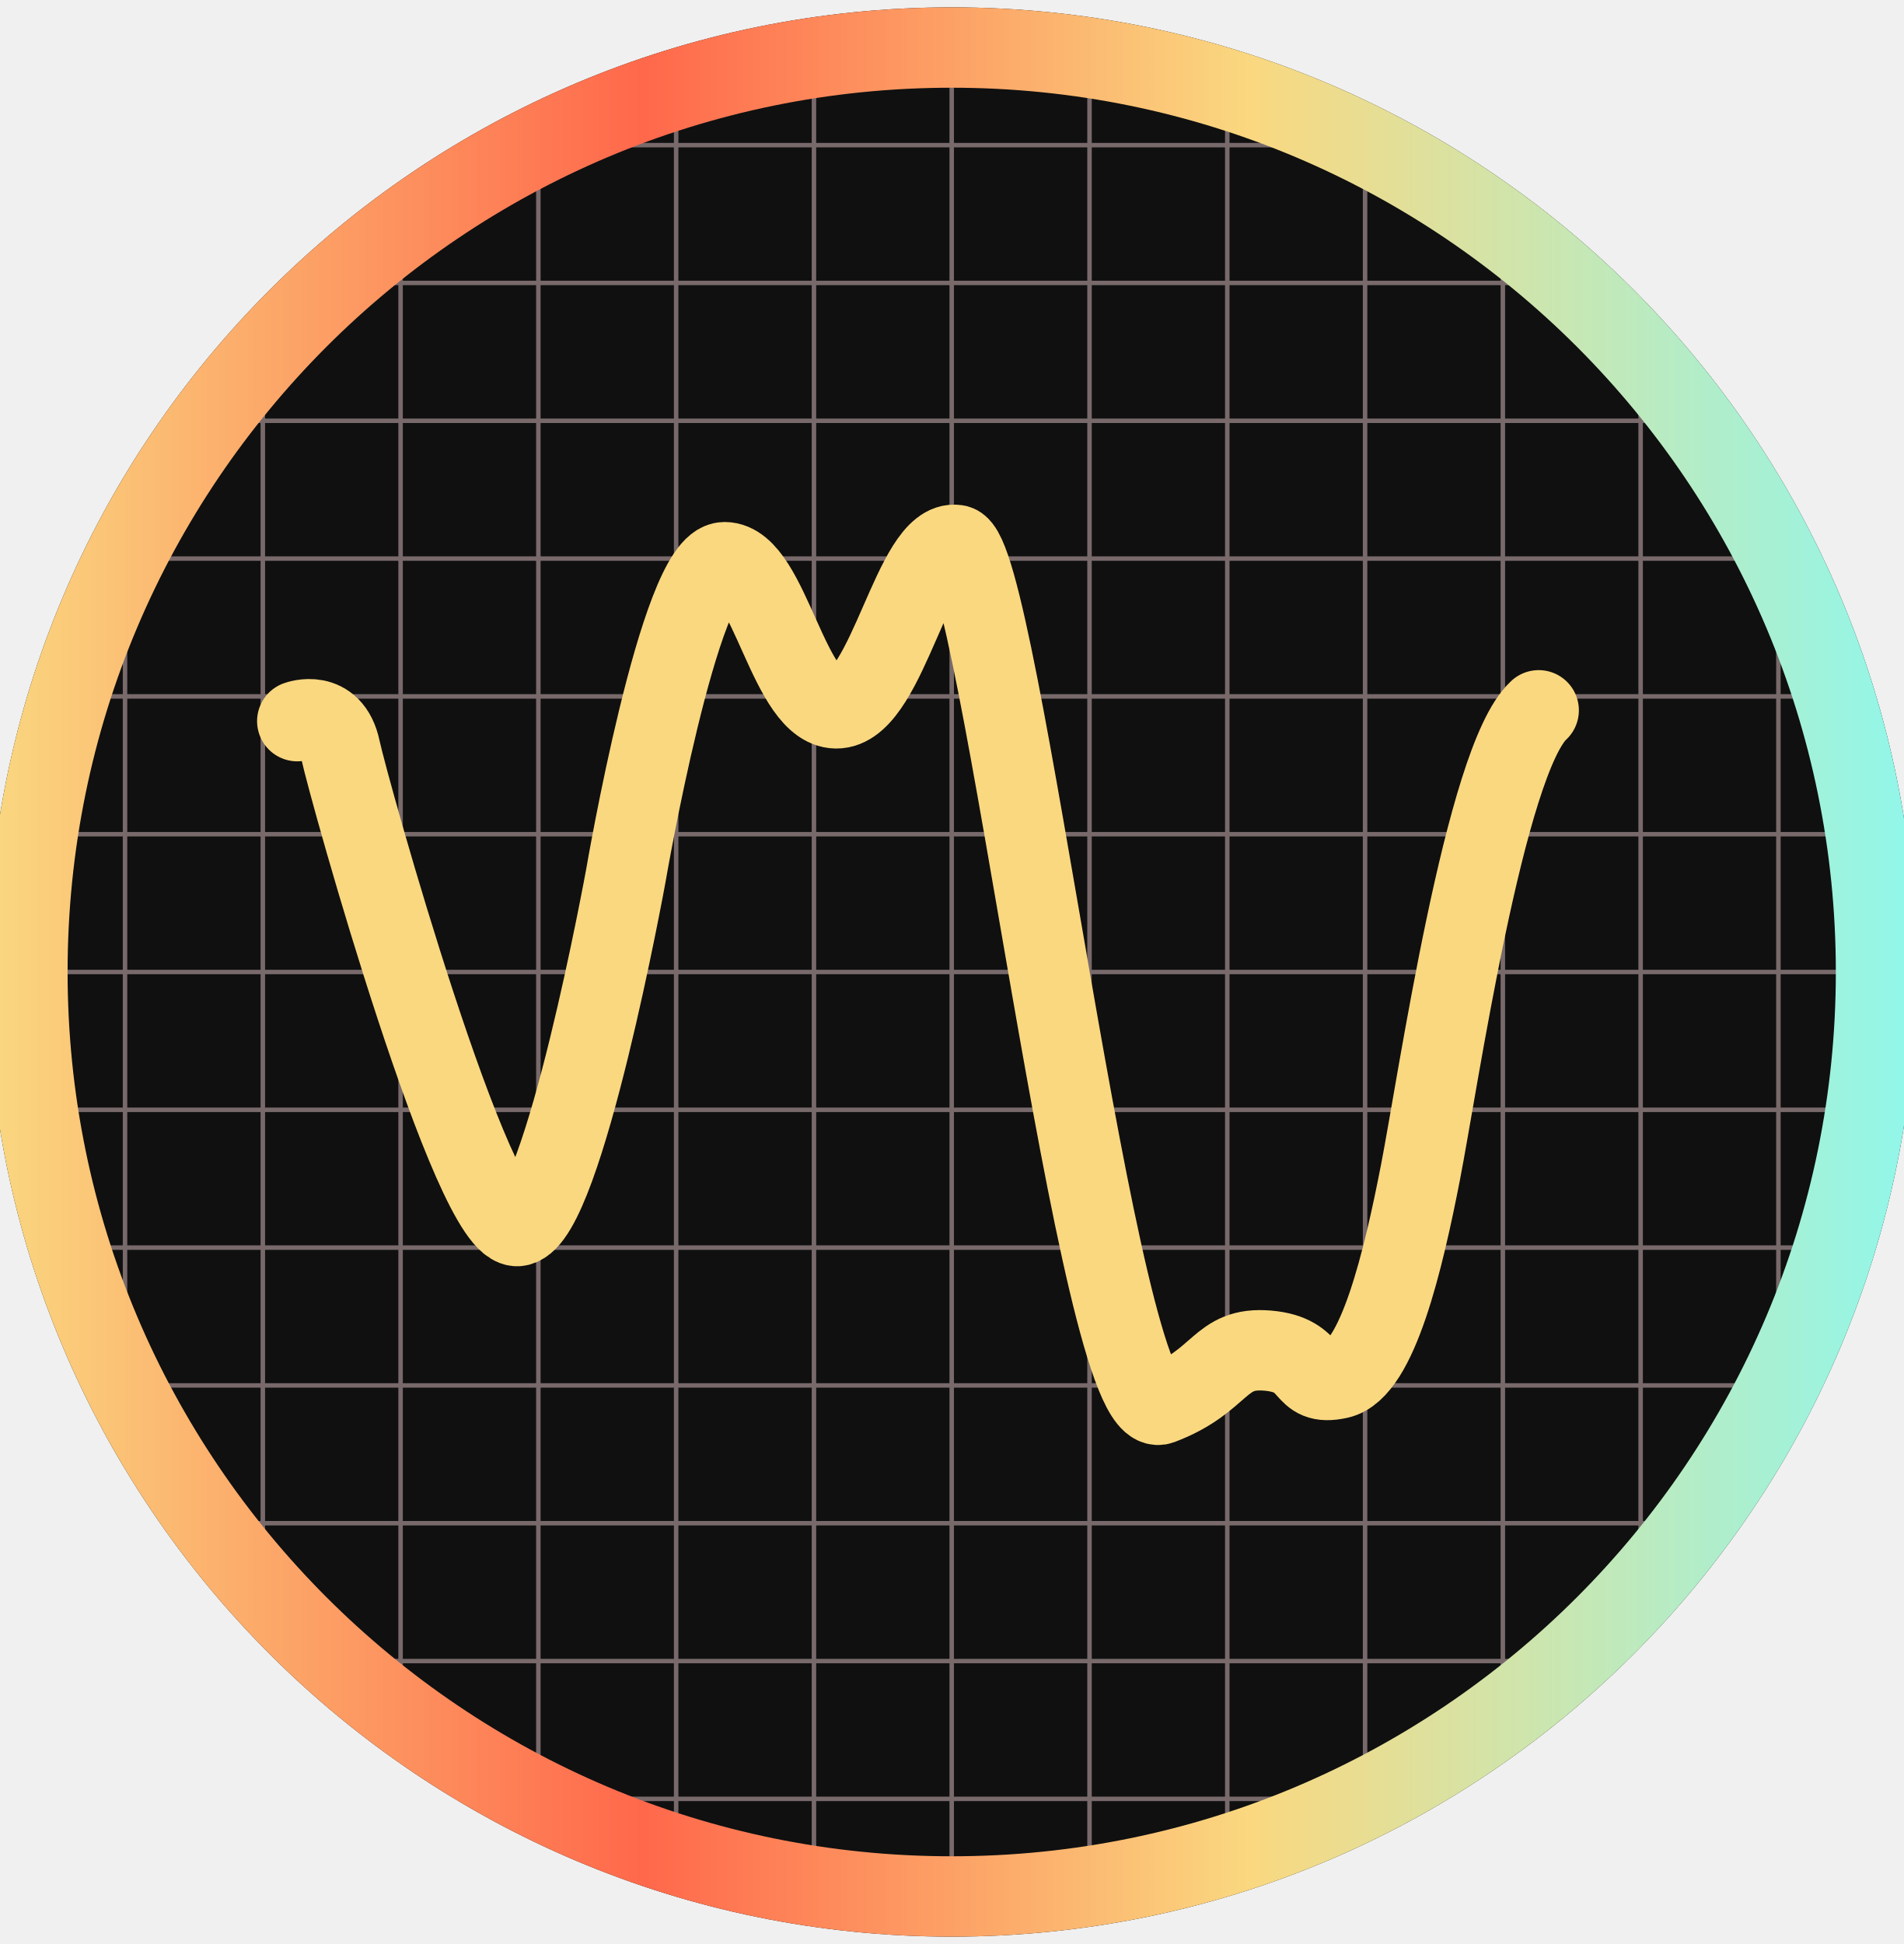
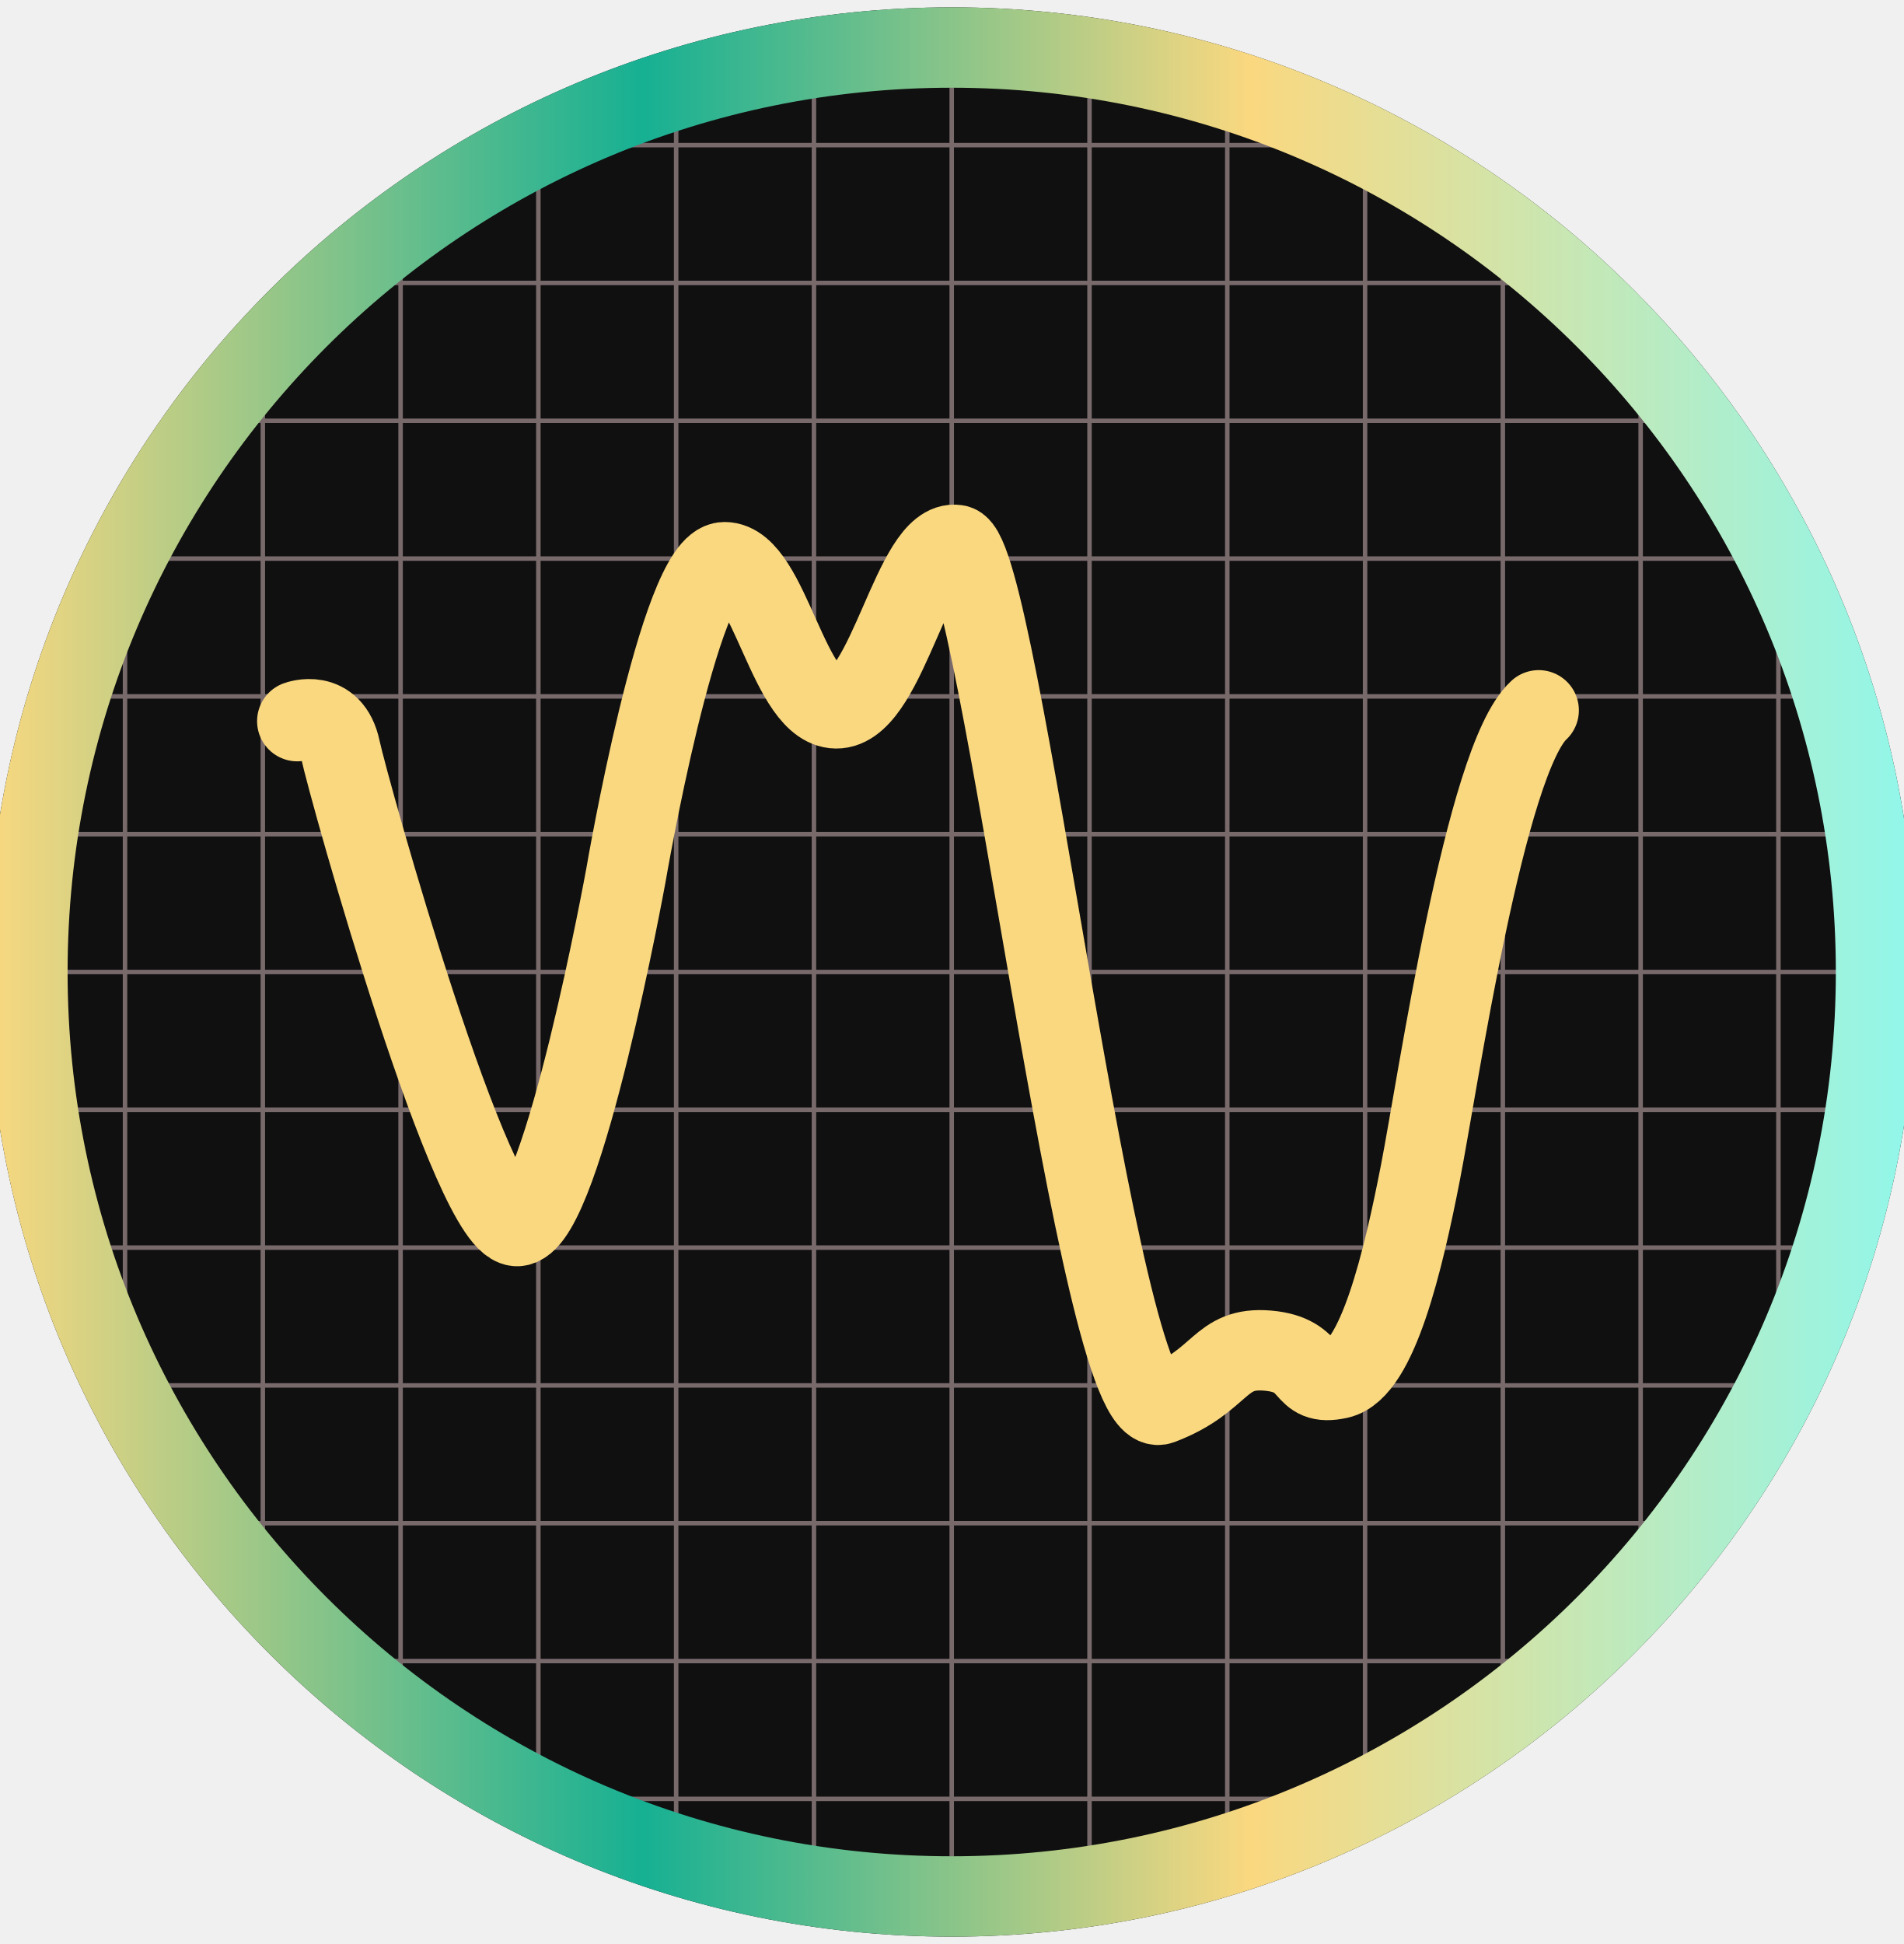
<svg xmlns="http://www.w3.org/2000/svg" width="48" height="49" viewBox="0 0 48 49" fill="none">
  <g clip-path="url(#clip0_6555_886)">
    <rect x="-0.322" y="0.185" width="48.63" height="48.63" rx="24.315" fill="#101010" />
    <mask id="mask0_6555_886" style="mask-type:luminance" maskUnits="userSpaceOnUse" x="-1" y="0" width="50" height="49">
      <path d="M23.993 48.815C37.422 48.815 48.308 37.929 48.308 24.5C48.308 11.071 37.422 0.185 23.993 0.185C10.565 0.185 -0.322 11.071 -0.322 24.5C-0.322 37.929 10.565 48.815 23.993 48.815Z" fill="white" />
    </mask>
    <g mask="url(#mask0_6555_886)">
      <path d="M-9.258 3.659H64.512" stroke="#78696B" stroke-width="0.113" stroke-linecap="round" stroke-linejoin="round" />
      <path d="M-9.258 7.132H64.512" stroke="#78696B" stroke-width="0.113" stroke-linecap="round" stroke-linejoin="round" />
      <path d="M-9.258 10.606H64.512" stroke="#78696B" stroke-width="0.113" stroke-linecap="round" stroke-linejoin="round" />
      <path d="M-9.258 14.079H64.512" stroke="#78696B" stroke-width="0.113" stroke-linecap="round" stroke-linejoin="round" />
      <path d="M-9.258 17.553H64.512" stroke="#78696B" stroke-width="0.113" stroke-linecap="round" stroke-linejoin="round" />
      <path d="M-9.258 21.027H64.512" stroke="#78696B" stroke-width="0.113" stroke-linecap="round" stroke-linejoin="round" />
      <path d="M-9.258 24.5H64.512" stroke="#78696B" stroke-width="0.113" stroke-linecap="round" stroke-linejoin="round" />
      <path d="M-9.258 27.974H64.512" stroke="#78696B" stroke-width="0.113" stroke-linecap="round" stroke-linejoin="round" />
      <path d="M-9.258 31.447H64.512" stroke="#78696B" stroke-width="0.113" stroke-linecap="round" stroke-linejoin="round" />
      <path d="M-9.258 34.921H64.512" stroke="#78696B" stroke-width="0.113" stroke-linecap="round" stroke-linejoin="round" />
      <path d="M-9.258 38.394H64.512" stroke="#78696B" stroke-width="0.113" stroke-linecap="round" stroke-linejoin="round" />
      <path d="M-9.258 41.868H64.512" stroke="#78696B" stroke-width="0.113" stroke-linecap="round" stroke-linejoin="round" />
      <path d="M-9.258 45.341H64.512" stroke="#78696B" stroke-width="0.113" stroke-linecap="round" stroke-linejoin="round" />
      <path d="M44.834 -12.32V61.45" stroke="#78696B" stroke-width="0.113" stroke-linecap="round" stroke-linejoin="round" />
      <path d="M41.361 -12.32V61.45" stroke="#78696B" stroke-width="0.113" stroke-linecap="round" stroke-linejoin="round" />
      <path d="M37.887 -12.32V61.45" stroke="#78696B" stroke-width="0.113" stroke-linecap="round" stroke-linejoin="round" />
      <path d="M34.414 -12.32V61.45" stroke="#78696B" stroke-width="0.113" stroke-linecap="round" stroke-linejoin="round" />
      <path d="M30.94 -12.32V61.45" stroke="#78696B" stroke-width="0.113" stroke-linecap="round" stroke-linejoin="round" />
      <path d="M27.467 -12.32V61.45" stroke="#78696B" stroke-width="0.113" stroke-linecap="round" stroke-linejoin="round" />
      <path d="M23.993 -12.32V61.45" stroke="#78696B" stroke-width="0.113" stroke-linecap="round" stroke-linejoin="round" />
      <path d="M20.52 -12.32V61.45" stroke="#78696B" stroke-width="0.113" stroke-linecap="round" stroke-linejoin="round" />
      <path d="M17.046 -12.32V61.45" stroke="#78696B" stroke-width="0.113" stroke-linecap="round" stroke-linejoin="round" />
      <path d="M13.572 -12.32V61.45" stroke="#78696B" stroke-width="0.113" stroke-linecap="round" stroke-linejoin="round" />
      <path d="M10.099 -12.32V61.45" stroke="#78696B" stroke-width="0.113" stroke-linecap="round" stroke-linejoin="round" />
      <path d="M6.626 -12.32V61.45" stroke="#78696B" stroke-width="0.113" stroke-linecap="round" stroke-linejoin="round" />
      <path d="M3.152 -12.32V61.45" stroke="#78696B" stroke-width="0.113" stroke-linecap="round" stroke-linejoin="round" />
    </g>
    <circle cx="23.993" cy="24.5" r="23.302" stroke="url(#paint0_linear_6555_886)" stroke-width="2.026" />
    <path d="M7.494 18.177C7.494 18.177 8.361 17.852 8.578 18.88C8.795 19.907 11.934 31.117 13.071 30.901C14.207 30.684 15.777 22.076 15.777 22.076C15.777 22.076 17.13 14.17 18.266 14.17C19.402 14.17 19.892 17.96 21.137 17.852C22.381 17.744 23.032 13.572 24.116 13.737C25.2 13.902 27.689 35.992 29.259 35.398C30.829 34.803 30.72 33.936 31.965 34.044C33.209 34.153 32.776 34.964 33.751 34.747C34.727 34.53 35.378 31.768 35.811 29.548C36.245 27.327 37.438 19.149 38.791 17.904" stroke="#FAD880" stroke-width="2.026" stroke-linecap="round" stroke-linejoin="round" />
  </g>
  <defs>
    <linearGradient id="paint0_linear_6555_886" x1="-0.326" y1="24.5" x2="48.308" y2="24.5" gradientUnits="userSpaceOnUse">
      <stop stop-color="#FAD880" />
-       <stop offset="0.34" stop-color="#FF684B" />
+       <stop offset="0.34" stop-color="#16B093" />
      <stop offset="0.655" stop-color="#FAD880" />
      <stop offset="1" stop-color="#90F7EB" />
    </linearGradient>
    <clipPath id="clip0_6555_886">
      <rect x="-0.322" y="0.185" width="48.63" height="48.63" rx="24.315" fill="white" />
    </clipPath>
  </defs>
</svg>
